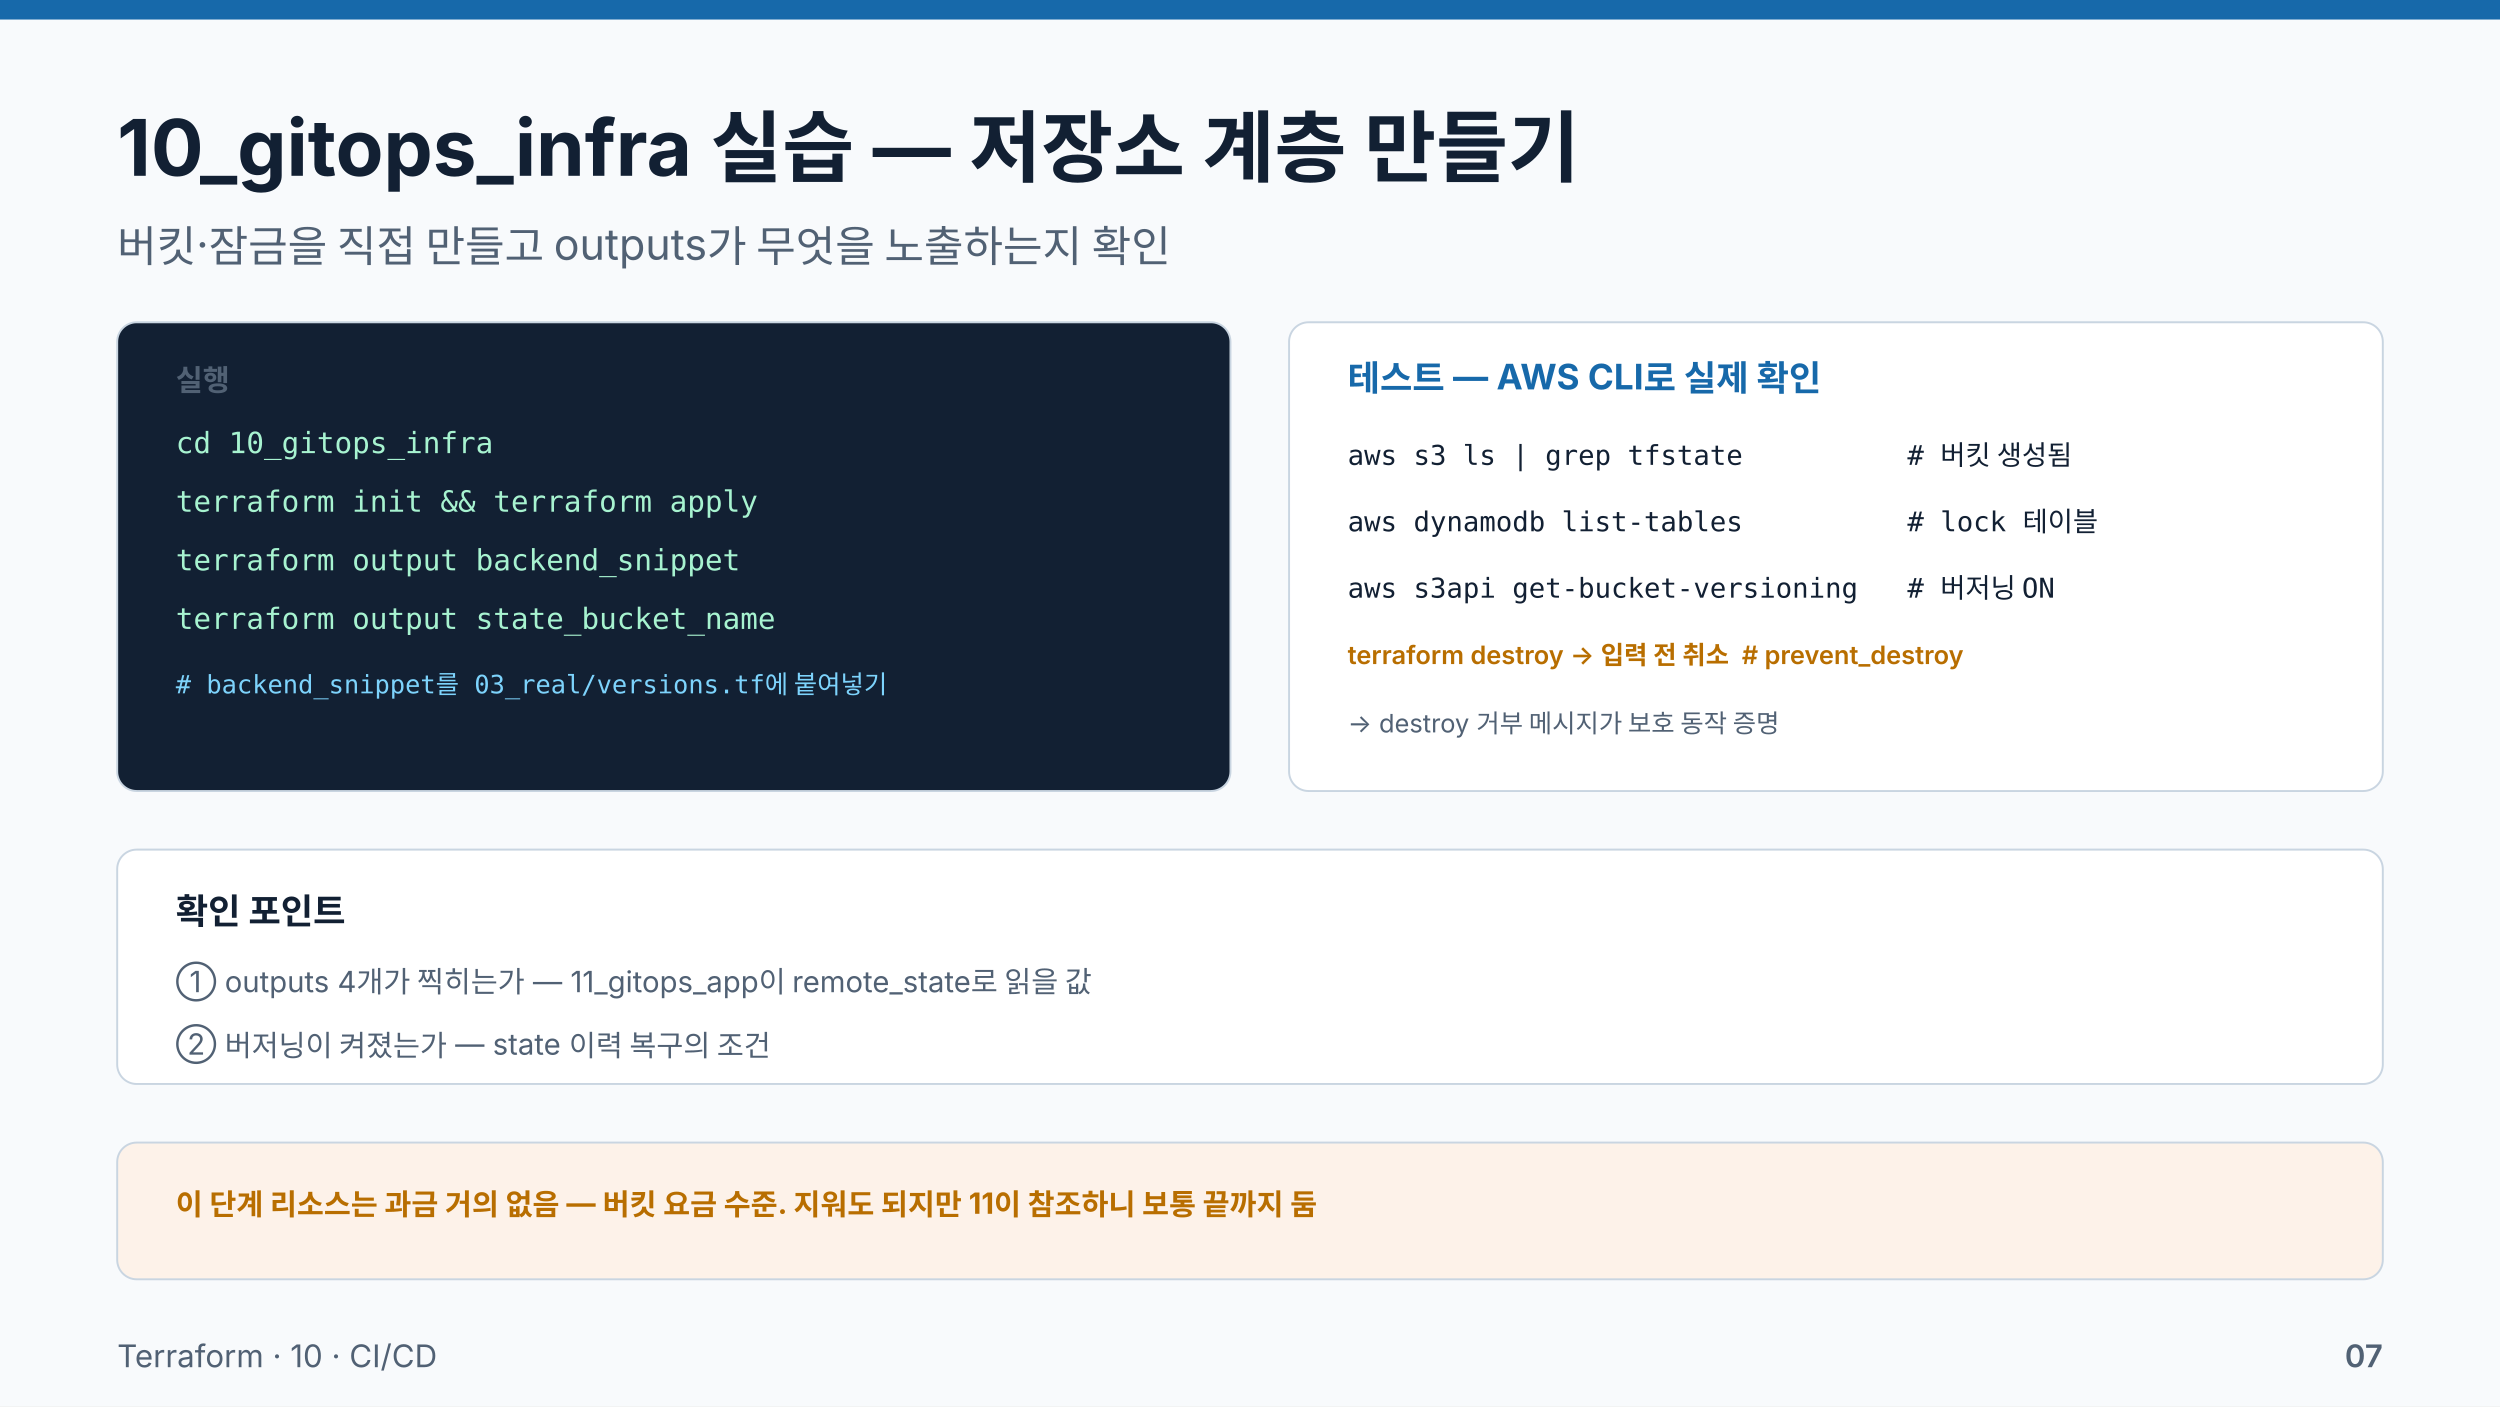
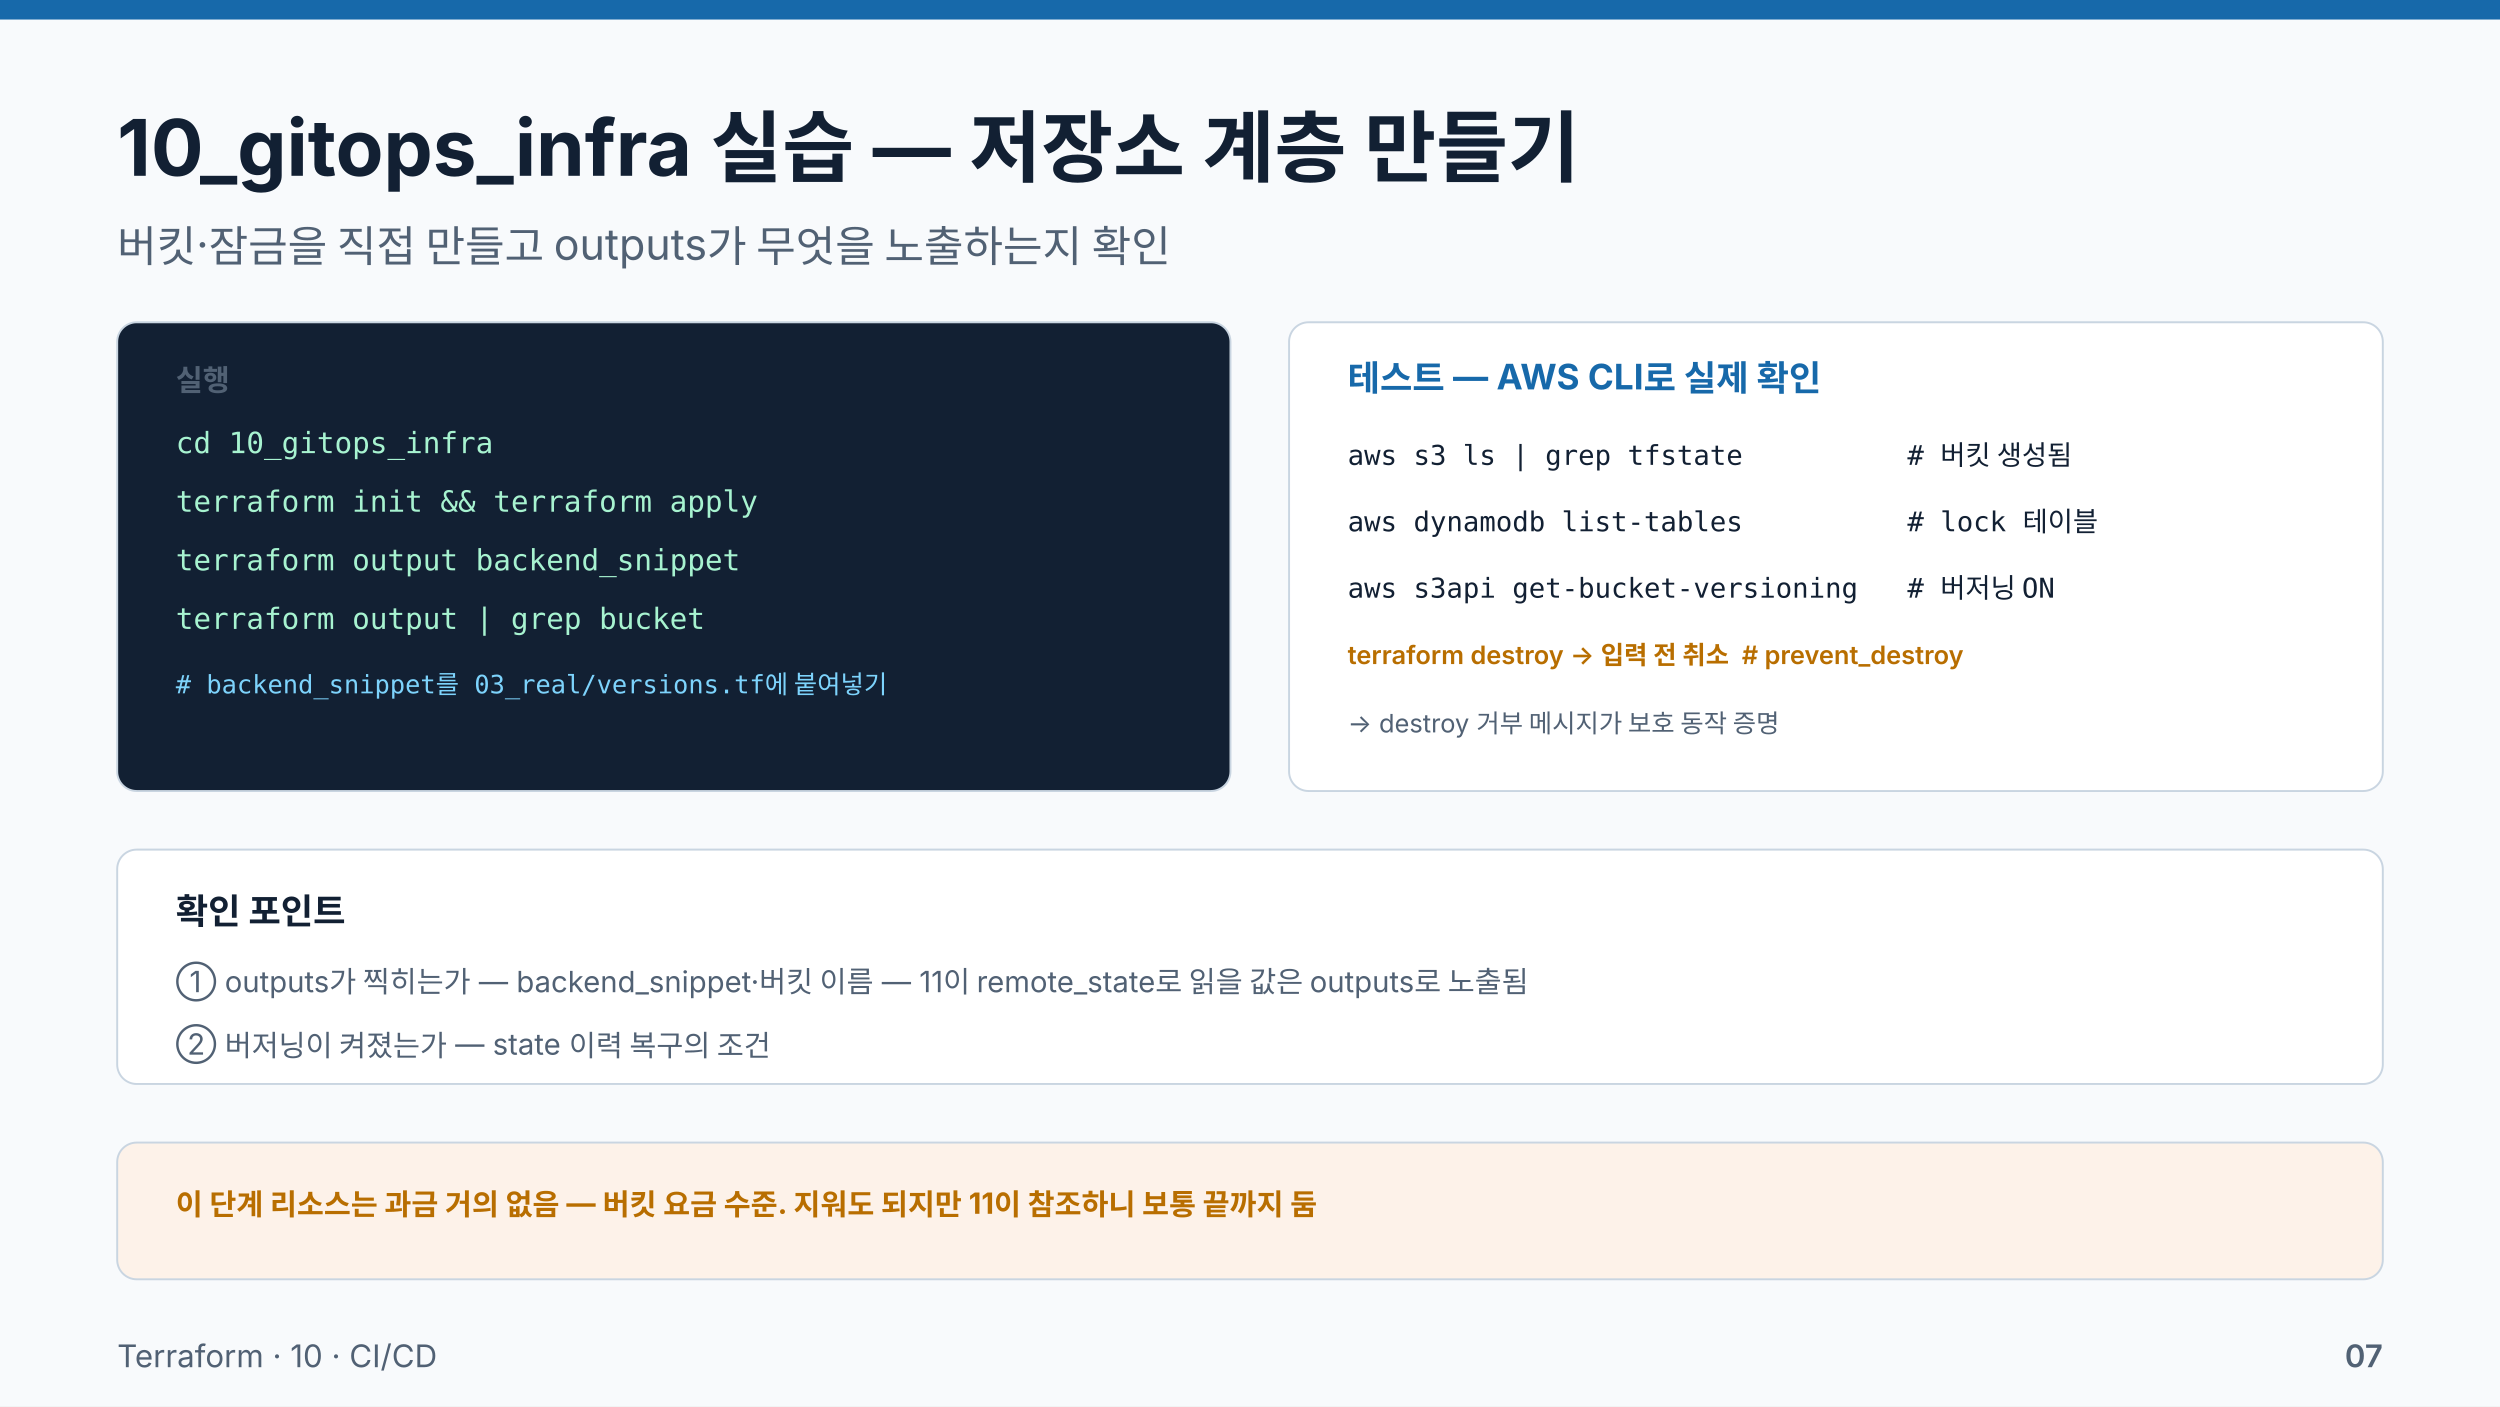
<svg xmlns="http://www.w3.org/2000/svg" viewBox="0 0 1280 720" width="1280" height="720" role="img" aria-label="10_gitops_infra 실습">
  <defs>
    <marker id="ar" viewBox="0 0 10 10" refX="9" refY="5" markerWidth="7" markerHeight="7" orient="auto-start-reverse">
      <path d="M0,0 L10,5 L0,10 z" fill="#1769aa" />
    </marker>
    <marker id="arw" viewBox="0 0 10 10" refX="9" refY="5" markerWidth="7" markerHeight="7" orient="auto-start-reverse">
      <path d="M0,0 L10,5 L0,10 z" fill="#b86e00" />
    </marker>
  </defs>
  <rect width="1280" height="720" fill="#f8fafc" />
  <rect width="1280" height="10" fill="#1769aa" />
  <text x="60" y="90" text-anchor="start" font-family="-apple-system, 'Apple SD Gothic Neo', 'Noto Sans KR', sans-serif" font-size="40" font-weight="700" fill="#122033" xml:space="preserve" style="white-space:pre">10_gitops_infra 실습 — 저장소 계층 만들기</text>
  <text x="60" y="134" text-anchor="start" font-family="-apple-system, 'Apple SD Gothic Neo', 'Noto Sans KR', sans-serif" font-size="22" font-weight="400" fill="#516174" xml:space="preserve" style="white-space:pre">버킷·잠금을 직접 만들고 outputs가 무엇을 노출하는지 확인</text>
  <rect x="60" y="165" width="570" height="240" rx="10" fill="#122033" stroke="#c9d5e1" stroke-width="1" />
  <text x="90" y="200" text-anchor="start" font-family="-apple-system, 'Apple SD Gothic Neo', 'Noto Sans KR', sans-serif" font-size="15" font-weight="600" fill="#516174" xml:space="preserve" style="white-space:pre">실행</text>
  <text x="90" y="232" text-anchor="start" font-family="ui-monospace, Menlo, 'SF Mono', monospace" font-size="15" font-weight="400" fill="#a7f3d0" xml:space="preserve" style="white-space:pre">cd 10_gitops_infra</text>
  <text x="90" y="262" text-anchor="start" font-family="ui-monospace, Menlo, 'SF Mono', monospace" font-size="15" font-weight="400" fill="#a7f3d0" xml:space="preserve" style="white-space:pre">terraform init &amp;&amp; terraform apply</text>
  <text x="90" y="292" text-anchor="start" font-family="ui-monospace, Menlo, 'SF Mono', monospace" font-size="15" font-weight="400" fill="#a7f3d0" xml:space="preserve" style="white-space:pre">terraform output backend_snippet</text>
-   <text x="90" y="322" text-anchor="start" font-family="ui-monospace, Menlo, 'SF Mono', monospace" font-size="15" font-weight="400" fill="#a7f3d0" xml:space="preserve" style="white-space:pre">terraform output state_bucket_name</text>
+   <text x="90" y="322" text-anchor="start" font-family="ui-monospace, Menlo, 'SF Mono', monospace" font-size="15" font-weight="400" fill="#a7f3d0" xml:space="preserve" style="white-space:pre">terraform output | grep bucket</text>
  <text x="90" y="355" text-anchor="start" font-family="ui-monospace, Menlo, 'SF Mono', monospace" font-size="13" font-weight="400" fill="#7dd3fc" xml:space="preserve" style="white-space:pre"># backend_snippet를 03_real/versions.tf에 붙여넣기</text>
  <rect x="660" y="165" width="560" height="240" rx="10" fill="#ffffff" stroke="#c9d5e1" stroke-width="1" />
  <text x="690" y="200" text-anchor="start" font-family="-apple-system, 'Apple SD Gothic Neo', 'Noto Sans KR', sans-serif" font-size="18" font-weight="700" fill="#1769aa" xml:space="preserve" style="white-space:pre">테스트 — AWS CLI로 실제 확인</text>
  <text x="690" y="238" text-anchor="start" font-family="ui-monospace, Menlo, 'SF Mono', monospace" font-size="14" font-weight="400" fill="#122033" xml:space="preserve" style="white-space:pre">aws s3 ls | grep tfstate          # 버킷 생성됨</text>
  <text x="690" y="272" text-anchor="start" font-family="ui-monospace, Menlo, 'SF Mono', monospace" font-size="14" font-weight="400" fill="#122033" xml:space="preserve" style="white-space:pre">aws dynamodb list-tables          # lock 테이블</text>
  <text x="690" y="306" text-anchor="start" font-family="ui-monospace, Menlo, 'SF Mono', monospace" font-size="14" font-weight="400" fill="#122033" xml:space="preserve" style="white-space:pre">aws s3api get-bucket-versioning   # 버저닝 ON</text>
  <text x="690" y="340" text-anchor="start" font-family="-apple-system, 'Apple SD Gothic Neo', 'Noto Sans KR', sans-serif" font-size="13" font-weight="600" fill="#b86e00" xml:space="preserve" style="white-space:pre">terraform destroy → 입력 전 취소  # prevent_destroy</text>
  <text x="690" y="375" text-anchor="start" font-family="-apple-system, 'Apple SD Gothic Neo', 'Noto Sans KR', sans-serif" font-size="13" font-weight="400" fill="#516174" xml:space="preserve" style="white-space:pre">→ destroy 거부 메시지가 보호 동작 증명</text>
  <rect x="60" y="435" width="1160" height="120" rx="10" fill="#ffffff" stroke="#c9d5e1" stroke-width="1" />
  <text x="90" y="473" text-anchor="start" font-family="-apple-system, 'Apple SD Gothic Neo', 'Noto Sans KR', sans-serif" font-size="18" font-weight="700" fill="#122033" xml:space="preserve" style="white-space:pre">확인 포인트</text>
-   <text x="90" y="508" text-anchor="start" font-family="-apple-system, 'Apple SD Gothic Neo', 'Noto Sans KR', sans-serif" font-size="15" font-weight="400" fill="#516174" xml:space="preserve" style="white-space:pre">① outputs 4개가 찍히는가 — 11_gitops_app이 remote_state로 읽을 값</text>
+   <text x="90" y="508" text-anchor="start" font-family="-apple-system, 'Apple SD Gothic Neo', 'Noto Sans KR', sans-serif" font-size="15" font-weight="400" fill="#516174" xml:space="preserve" style="white-space:pre">① outputs가 찍히는가 — backend_snippet·버킷 이름 — 11이 remote_state로 읽을 값은 outputs로 노출됨</text>
  <text x="90" y="540" text-anchor="start" font-family="-apple-system, 'Apple SD Gothic Neo', 'Noto Sans KR', sans-serif" font-size="15" font-weight="400" fill="#516174" xml:space="preserve" style="white-space:pre">② 버저닝이 켜졌는가 — state 이력 복구의 조건</text>
  <rect x="60" y="585" width="1160" height="70" rx="10" fill="#fdf2e9" stroke="#c9d5e1" stroke-width="1" />
  <text x="90" y="622" text-anchor="start" font-family="-apple-system, 'Apple SD Gothic Neo', 'Noto Sans KR', sans-serif" font-size="15" font-weight="700" fill="#b86e00" xml:space="preserve" style="white-space:pre">이 단계 리소스는 과금 거의 없음 — 버킷 요금 수준. 지워도 되지만 11이 참조하니 보통 끝까지 둠</text>
  <text x="60" y="700" font-family="-apple-system, 'Apple SD Gothic Neo', 'Noto Sans KR', sans-serif" font-size="16" fill="#516174" xml:space="preserve" style="white-space:pre">Terraform · 10 · CI/CD</text>
  <text x="1220" y="700" text-anchor="end" font-family="-apple-system, 'Apple SD Gothic Neo', 'Noto Sans KR', sans-serif" font-size="16" font-weight="600" fill="#516174" xml:space="preserve" style="white-space:pre">07</text>
</svg>
